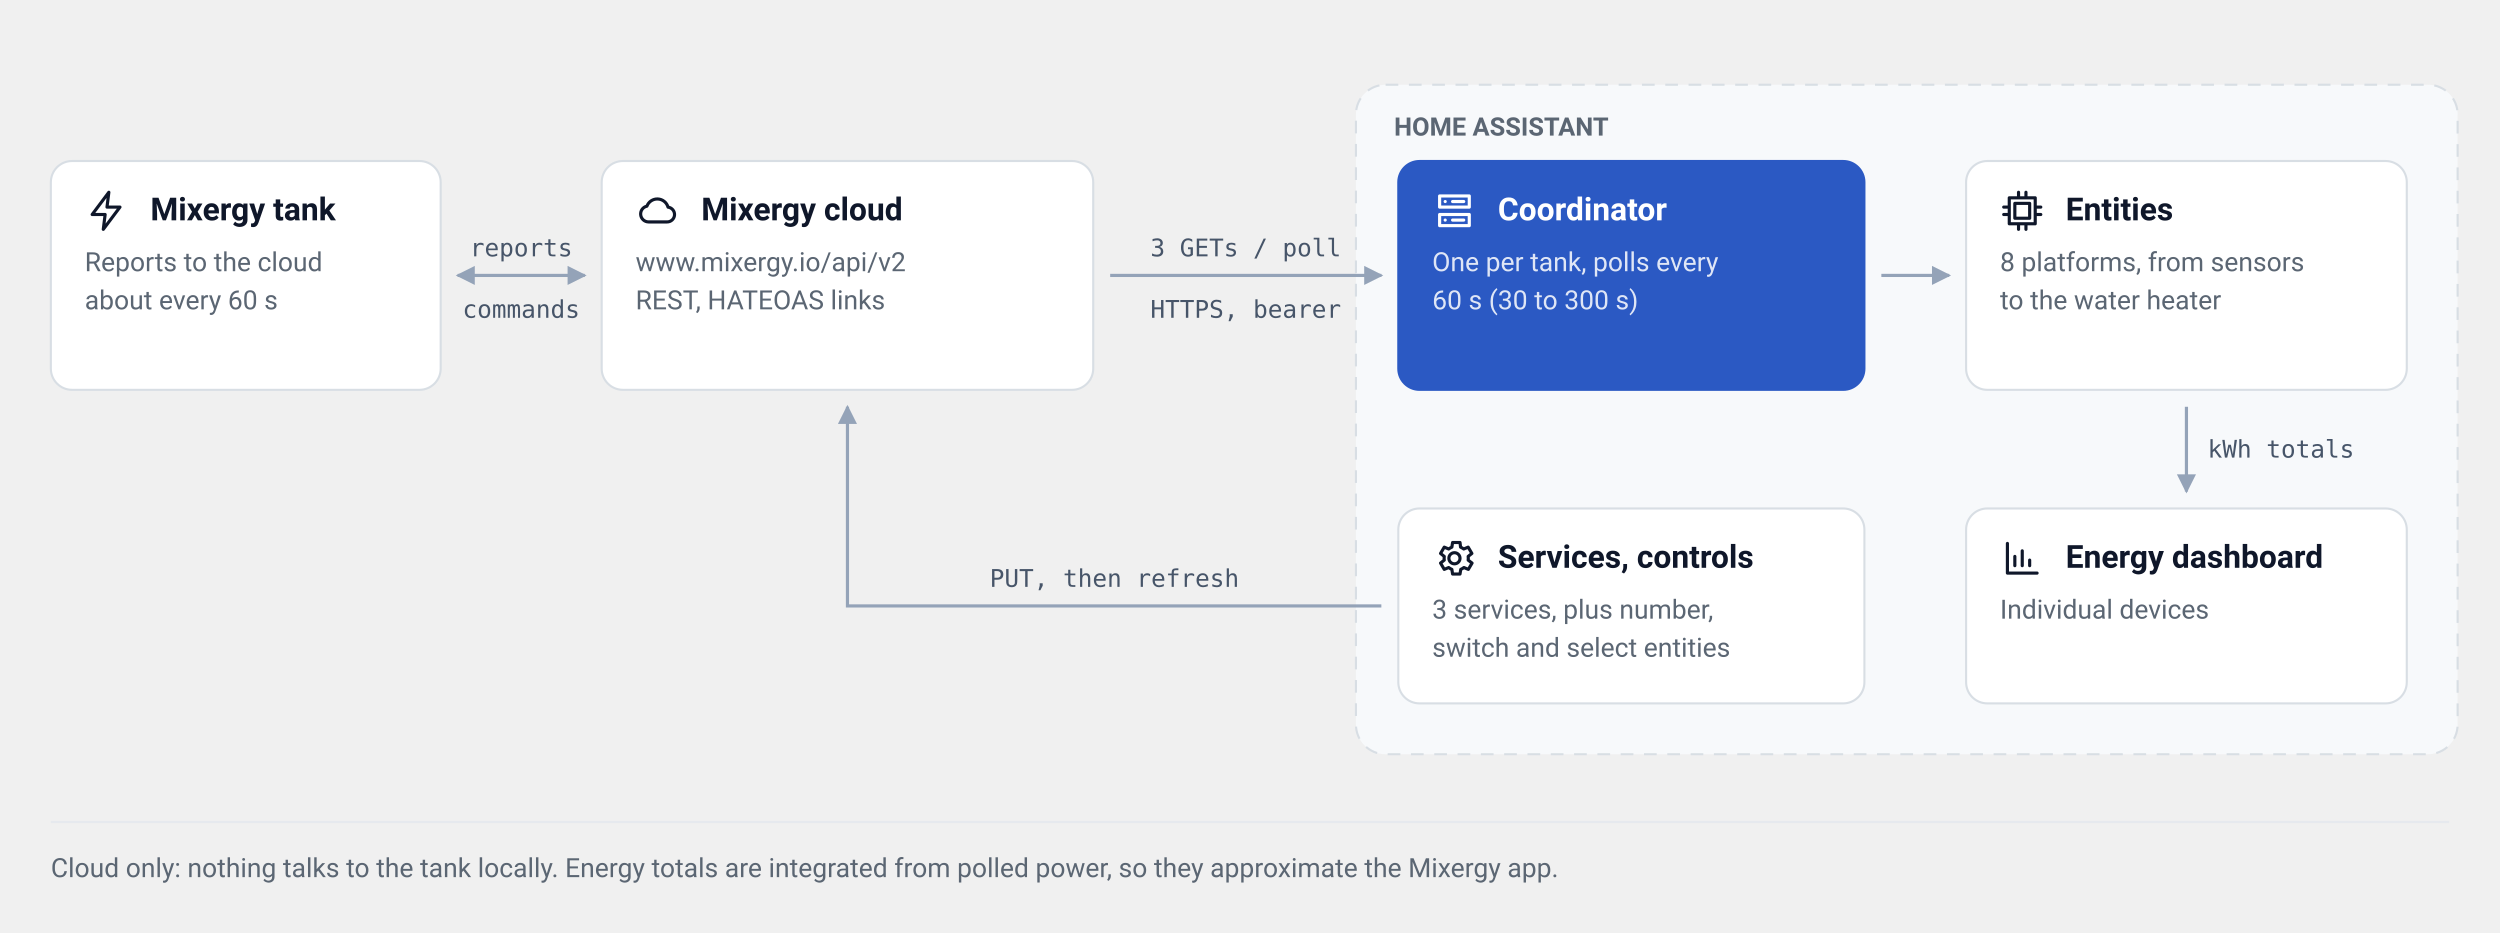
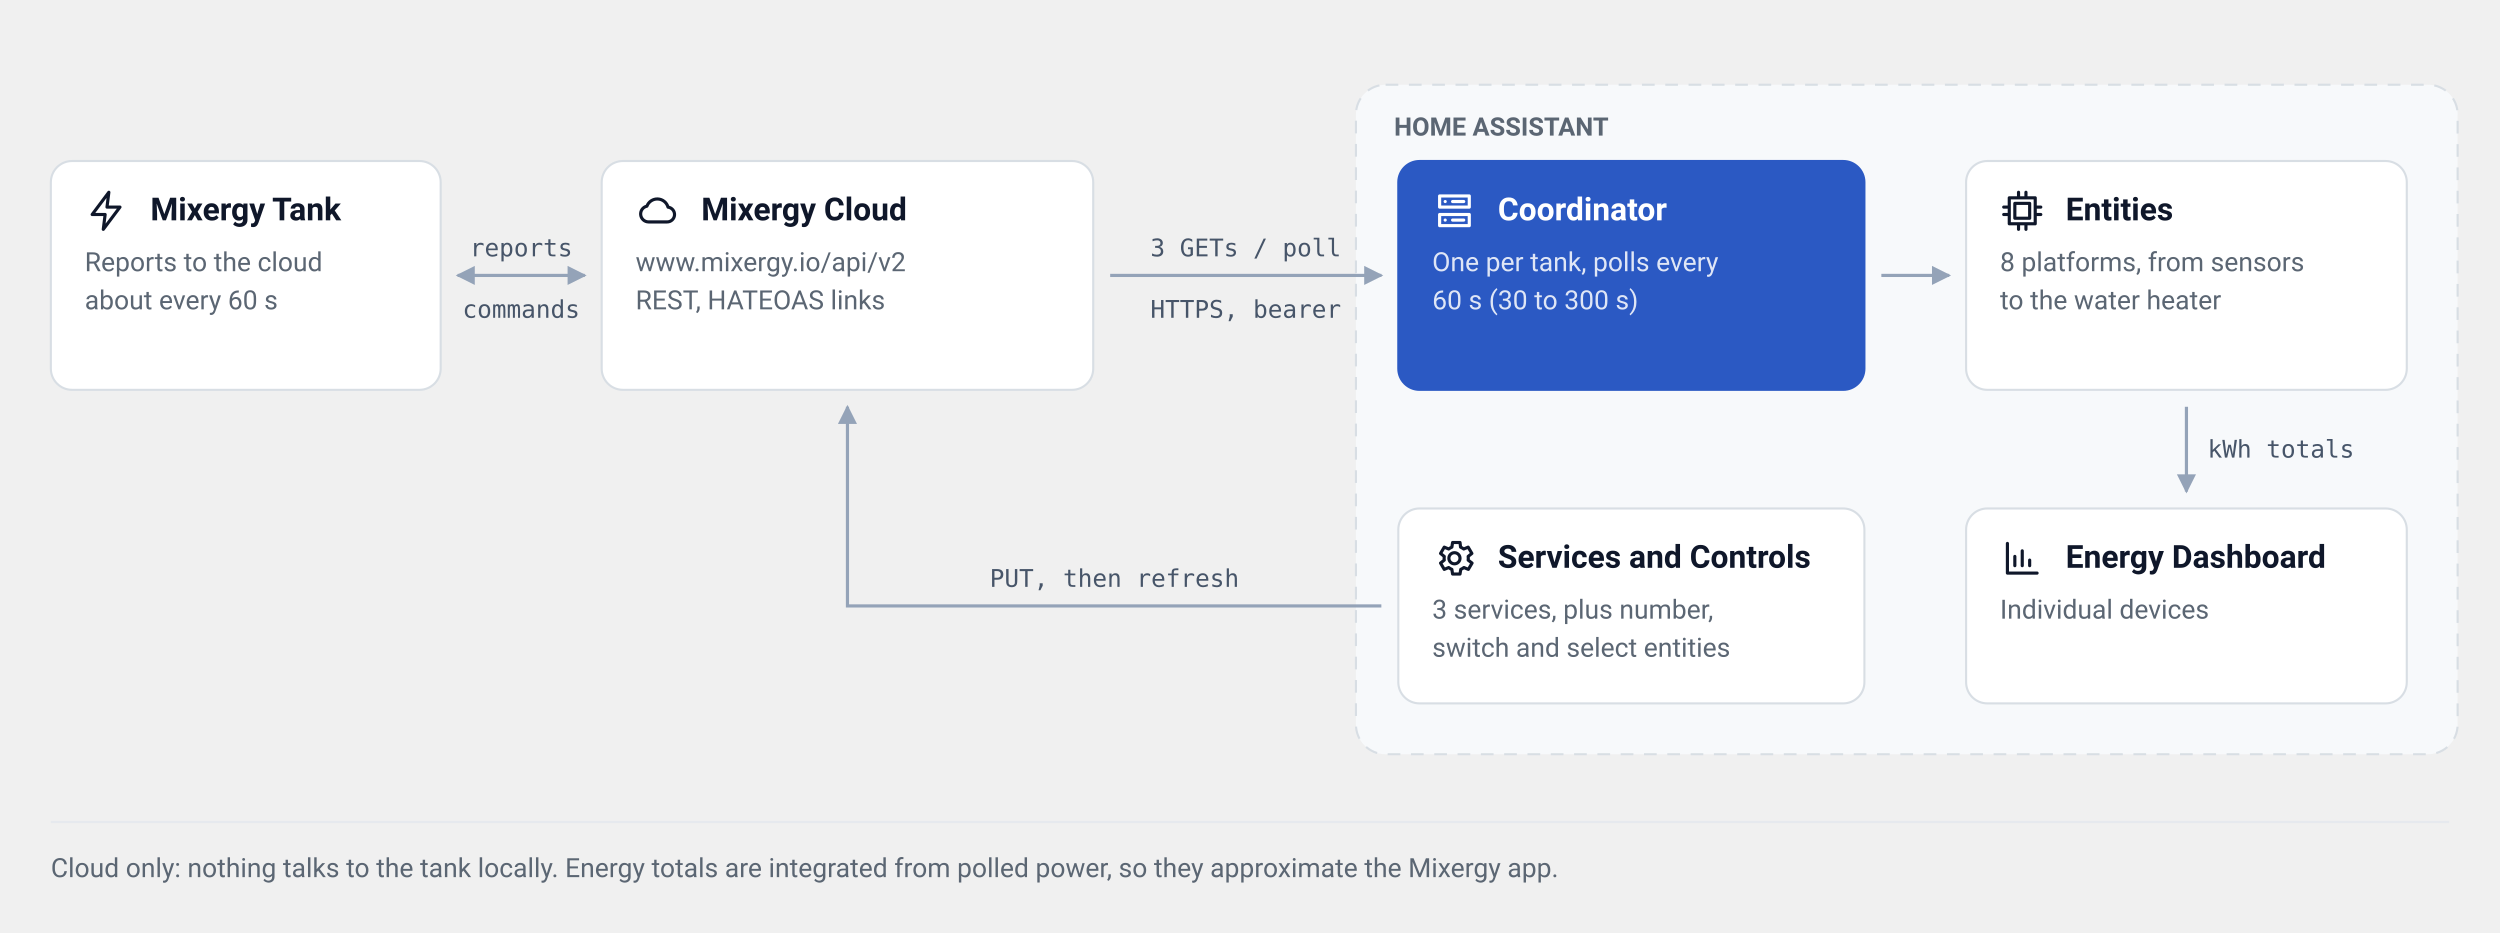
<svg xmlns="http://www.w3.org/2000/svg" viewBox="0 0 1180 440" width="1180" height="440" role="img" aria-label="The Mixergy tank reports to the Mixergy cloud. The integration's coordinator polls the cloud API over HTTPS and feeds the Home Assistant entities, which supply the Energy Dashboard. Services and controls write back to the cloud.">
  <defs>
    <marker id="a" viewBox="0 0 10 10" refX="9" refY="5" markerWidth="6" markerHeight="6" orient="auto-start-reverse">
      <path d="M0 0 10 5 0 10z" fill="#94a3b8" />
    </marker>
    <marker id="b" viewBox="0 0 10 10" refX="1" refY="5" markerWidth="6" markerHeight="6" orient="auto">
      <path d="M10 0 0 5 10 10z" fill="#94a3b8" />
    </marker>
  </defs>
  <rect x="640" y="40" width="520" height="316" rx="14" fill="#f7f9fb" stroke="#d8dee4" stroke-width="1" stroke-dasharray="6 5" />
  <text x="658.0" y="64.0" font-family="system-ui,-apple-system,'Segoe UI',Roboto,Helvetica,Arial,sans-serif" font-size="12" fill="#5b6673" text-anchor="start" font-weight="600">HOME ASSISTANT</text>
  <rect x="24" y="76" width="184" height="108" rx="10" fill="#ffffff" stroke="#d8dee4" stroke-width="1" />
  <g transform="translate(40.0,89.0) scale(0.875)" fill="none" stroke="#0f172a" stroke-width="1.7" stroke-linecap="round" stroke-linejoin="round">
    <path d="M13 2 4 14h7l-1 8 9-12h-7z" />
  </g>
-   <text x="71.0" y="104.0" font-family="system-ui,-apple-system,'Segoe UI',Roboto,Helvetica,Arial,sans-serif" font-size="15" fill="#0f172a" text-anchor="start" font-weight="600">Mixergy tank</text>
+   <text x="71.0" y="104.0" font-family="system-ui,-apple-system,'Segoe UI',Roboto,Helvetica,Arial,sans-serif" font-size="15" fill="#0f172a" text-anchor="start" font-weight="600">Mixergy Tank</text>
  <text x="40.0" y="128.0" font-family="system-ui,-apple-system,'Segoe UI',Roboto,Helvetica,Arial,sans-serif" font-size="12.5" fill="#5b6673" text-anchor="start">Reports to the cloud</text>
  <text x="40.0" y="146.0" font-family="system-ui,-apple-system,'Segoe UI',Roboto,Helvetica,Arial,sans-serif" font-size="12.5" fill="#5b6673" text-anchor="start">about every 60 s</text>
  <rect x="284" y="76" width="232" height="108" rx="10" fill="#ffffff" stroke="#d8dee4" stroke-width="1" />
  <g transform="translate(300.0,89.0) scale(0.875)" fill="none" stroke="#0f172a" stroke-width="1.7" stroke-linecap="round" stroke-linejoin="round">
    <path d="M7 18h10a4 4 0 0 0 .5-7.97A6 6 0 0 0 6.1 9.5 4.3 4.3 0 0 0 7 18z" />
  </g>
-   <text x="331.0" y="104.0" font-family="system-ui,-apple-system,'Segoe UI',Roboto,Helvetica,Arial,sans-serif" font-size="15" fill="#0f172a" text-anchor="start" font-weight="600">Mixergy cloud</text>
+   <text x="331.0" y="104.0" font-family="system-ui,-apple-system,'Segoe UI',Roboto,Helvetica,Arial,sans-serif" font-size="15" fill="#0f172a" text-anchor="start" font-weight="600">Mixergy Cloud</text>
  <text x="300.0" y="128.0" font-family="system-ui,-apple-system,'Segoe UI',Roboto,Helvetica,Arial,sans-serif" font-size="12.5" fill="#5b6673" text-anchor="start">www.mixergy.io/api/v2</text>
  <text x="300.0" y="146.0" font-family="system-ui,-apple-system,'Segoe UI',Roboto,Helvetica,Arial,sans-serif" font-size="12.5" fill="#5b6673" text-anchor="start">REST, HATEOAS links</text>
  <rect x="660" y="76" width="220" height="108" rx="10" fill="#2b59c3" stroke="#2b59c3" stroke-width="1" />
  <g transform="translate(676.0,89.0) scale(0.875)" fill="none" stroke="#ffffff" stroke-width="1.7" stroke-linecap="round" stroke-linejoin="round">
    <path d="M4 4h16v6H4z M4 14h16v6H4z M7 7h.01 M7 17h.01 M11 7h6 M11 17h6" />
  </g>
  <text x="707.0" y="104.0" font-family="system-ui,-apple-system,'Segoe UI',Roboto,Helvetica,Arial,sans-serif" font-size="15" fill="#ffffff" text-anchor="start" font-weight="600">Coordinator</text>
  <text x="676.0" y="128.0" font-family="system-ui,-apple-system,'Segoe UI',Roboto,Helvetica,Arial,sans-serif" font-size="12.5" fill="#ffffff" text-anchor="start" opacity="0.85">One per tank, polls every</text>
  <text x="676.0" y="146.0" font-family="system-ui,-apple-system,'Segoe UI',Roboto,Helvetica,Arial,sans-serif" font-size="12.5" fill="#ffffff" text-anchor="start" opacity="0.85">60 s (30 to 300 s)</text>
  <rect x="928" y="76" width="208" height="108" rx="10" fill="#ffffff" stroke="#d8dee4" stroke-width="1" />
  <g transform="translate(944.0,89.0) scale(0.875)" fill="none" stroke="#0f172a" stroke-width="1.7" stroke-linecap="round" stroke-linejoin="round">
    <path d="M8 8h8v8H8z M5 5h14v14H5z M10 2v3 M14 2v3 M10 19v3 M14 19v3 M2 10h3 M2 14h3 M19 10h3 M19 14h3" />
  </g>
  <text x="975.0" y="104.0" font-family="system-ui,-apple-system,'Segoe UI',Roboto,Helvetica,Arial,sans-serif" font-size="15" fill="#0f172a" text-anchor="start" font-weight="600">Entities</text>
  <text x="944.0" y="128.0" font-family="system-ui,-apple-system,'Segoe UI',Roboto,Helvetica,Arial,sans-serif" font-size="12.5" fill="#5b6673" text-anchor="start">8 platforms, from sensors</text>
  <text x="944.0" y="146.0" font-family="system-ui,-apple-system,'Segoe UI',Roboto,Helvetica,Arial,sans-serif" font-size="12.5" fill="#5b6673" text-anchor="start">to the water heater</text>
  <rect x="660" y="240" width="220" height="92" rx="10" fill="#ffffff" stroke="#d8dee4" stroke-width="1" />
  <g transform="translate(676.0,253.0) scale(0.875)" fill="none" stroke="#0f172a" stroke-width="1.7" stroke-linecap="round" stroke-linejoin="round">
    <path d="M12 15a3 3 0 1 0 0-6 3 3 0 0 0 0 6z M19.4 13a7.6 7.6 0 0 0 0-2l2-1.6-2-3.4-2.4 1a7.4 7.4 0 0 0-1.7-1L15 3.5h-4l-.4 2.5a7.4 7.4 0 0 0-1.7 1l-2.4-1-2 3.4 2 1.6a7.6 7.6 0 0 0 0 2l-2 1.6 2 3.4 2.4-1a7.4 7.4 0 0 0 1.7 1l.4 2.5h4l.4-2.5a7.4 7.4 0 0 0 1.7-1l2.4 1 2-3.4z" />
  </g>
-   <text x="707.0" y="268.0" font-family="system-ui,-apple-system,'Segoe UI',Roboto,Helvetica,Arial,sans-serif" font-size="15" fill="#0f172a" text-anchor="start" font-weight="600">Services, controls</text>
+   <text x="707.0" y="268.0" font-family="system-ui,-apple-system,'Segoe UI',Roboto,Helvetica,Arial,sans-serif" font-size="15" fill="#0f172a" text-anchor="start" font-weight="600">Services and Controls</text>
  <text x="676.0" y="292.0" font-family="system-ui,-apple-system,'Segoe UI',Roboto,Helvetica,Arial,sans-serif" font-size="12.5" fill="#5b6673" text-anchor="start">3 services, plus number,</text>
  <text x="676.0" y="310.0" font-family="system-ui,-apple-system,'Segoe UI',Roboto,Helvetica,Arial,sans-serif" font-size="12.5" fill="#5b6673" text-anchor="start">switch and select entities</text>
  <rect x="928" y="240" width="208" height="92" rx="10" fill="#ffffff" stroke="#d8dee4" stroke-width="1" />
  <g transform="translate(944.0,253.0) scale(0.875)" fill="none" stroke="#0f172a" stroke-width="1.7" stroke-linecap="round" stroke-linejoin="round">
    <path d="M4 20V4 M4 20h16 M8 16v-5 M12 16V8 M16 16v-3" />
  </g>
-   <text x="975.0" y="268.0" font-family="system-ui,-apple-system,'Segoe UI',Roboto,Helvetica,Arial,sans-serif" font-size="15" fill="#0f172a" text-anchor="start" font-weight="600">Energy dashboard</text>
+   <text x="975.0" y="268.0" font-family="system-ui,-apple-system,'Segoe UI',Roboto,Helvetica,Arial,sans-serif" font-size="15" fill="#0f172a" text-anchor="start" font-weight="600">Energy Dashboard</text>
  <text x="944.0" y="292.0" font-family="system-ui,-apple-system,'Segoe UI',Roboto,Helvetica,Arial,sans-serif" font-size="12.5" fill="#5b6673" text-anchor="start">Individual devices</text>
  <polyline points="216,130.0 276,130.0" fill="none" stroke="#94a3b8" stroke-width="1.5" marker-end="url(#a)" marker-start="url(#b)" />
  <text x="246.0" y="121.0" font-family="ui-monospace,SFMono-Regular,'SF Mono',Menlo,Consolas,monospace" font-size="11.5" fill="#475569" text-anchor="middle">reports</text>
  <text x="246.0" y="150.0" font-family="ui-monospace,SFMono-Regular,'SF Mono',Menlo,Consolas,monospace" font-size="11.5" fill="#475569" text-anchor="middle">commands</text>
  <polyline points="524,130.0 652,130.0" fill="none" stroke="#94a3b8" stroke-width="1.5" marker-end="url(#a)" />
  <text x="588.0" y="121.0" font-family="ui-monospace,SFMono-Regular,'SF Mono',Menlo,Consolas,monospace" font-size="11.5" fill="#475569" text-anchor="middle">3 GETs / poll</text>
  <text x="588.0" y="150.0" font-family="ui-monospace,SFMono-Regular,'SF Mono',Menlo,Consolas,monospace" font-size="11.5" fill="#475569" text-anchor="middle">HTTPS, bearer</text>
  <polyline points="888,130.0 920,130.0" fill="none" stroke="#94a3b8" stroke-width="1.5" marker-end="url(#a)" />
  <polyline points="1032,192 1032,232" fill="none" stroke="#94a3b8" stroke-width="1.5" marker-end="url(#a)" />
  <text x="1042.0" y="216.0" font-family="ui-monospace,SFMono-Regular,'SF Mono',Menlo,Consolas,monospace" font-size="11.5" fill="#475569" text-anchor="start">kWh totals</text>
  <polyline points="652,286.0 400,286.0 400,192" fill="none" stroke="#94a3b8" stroke-width="1.5" marker-end="url(#a)" />
  <text x="526.0" y="277.0" font-family="ui-monospace,SFMono-Regular,'SF Mono',Menlo,Consolas,monospace" font-size="11.5" fill="#475569" text-anchor="middle">PUT, then refresh</text>
  <line x1="24" y1="388" x2="1156" y2="388" stroke="#e6e9ee" stroke-width="1" />
  <text x="24.0" y="414.0" font-family="system-ui,-apple-system,'Segoe UI',Roboto,Helvetica,Arial,sans-serif" font-size="12.5" fill="#5b6673" text-anchor="start">Cloud only: nothing talks to the tank locally. Energy totals are integrated from polled power, so they approximate the Mixergy app.</text>
</svg>
